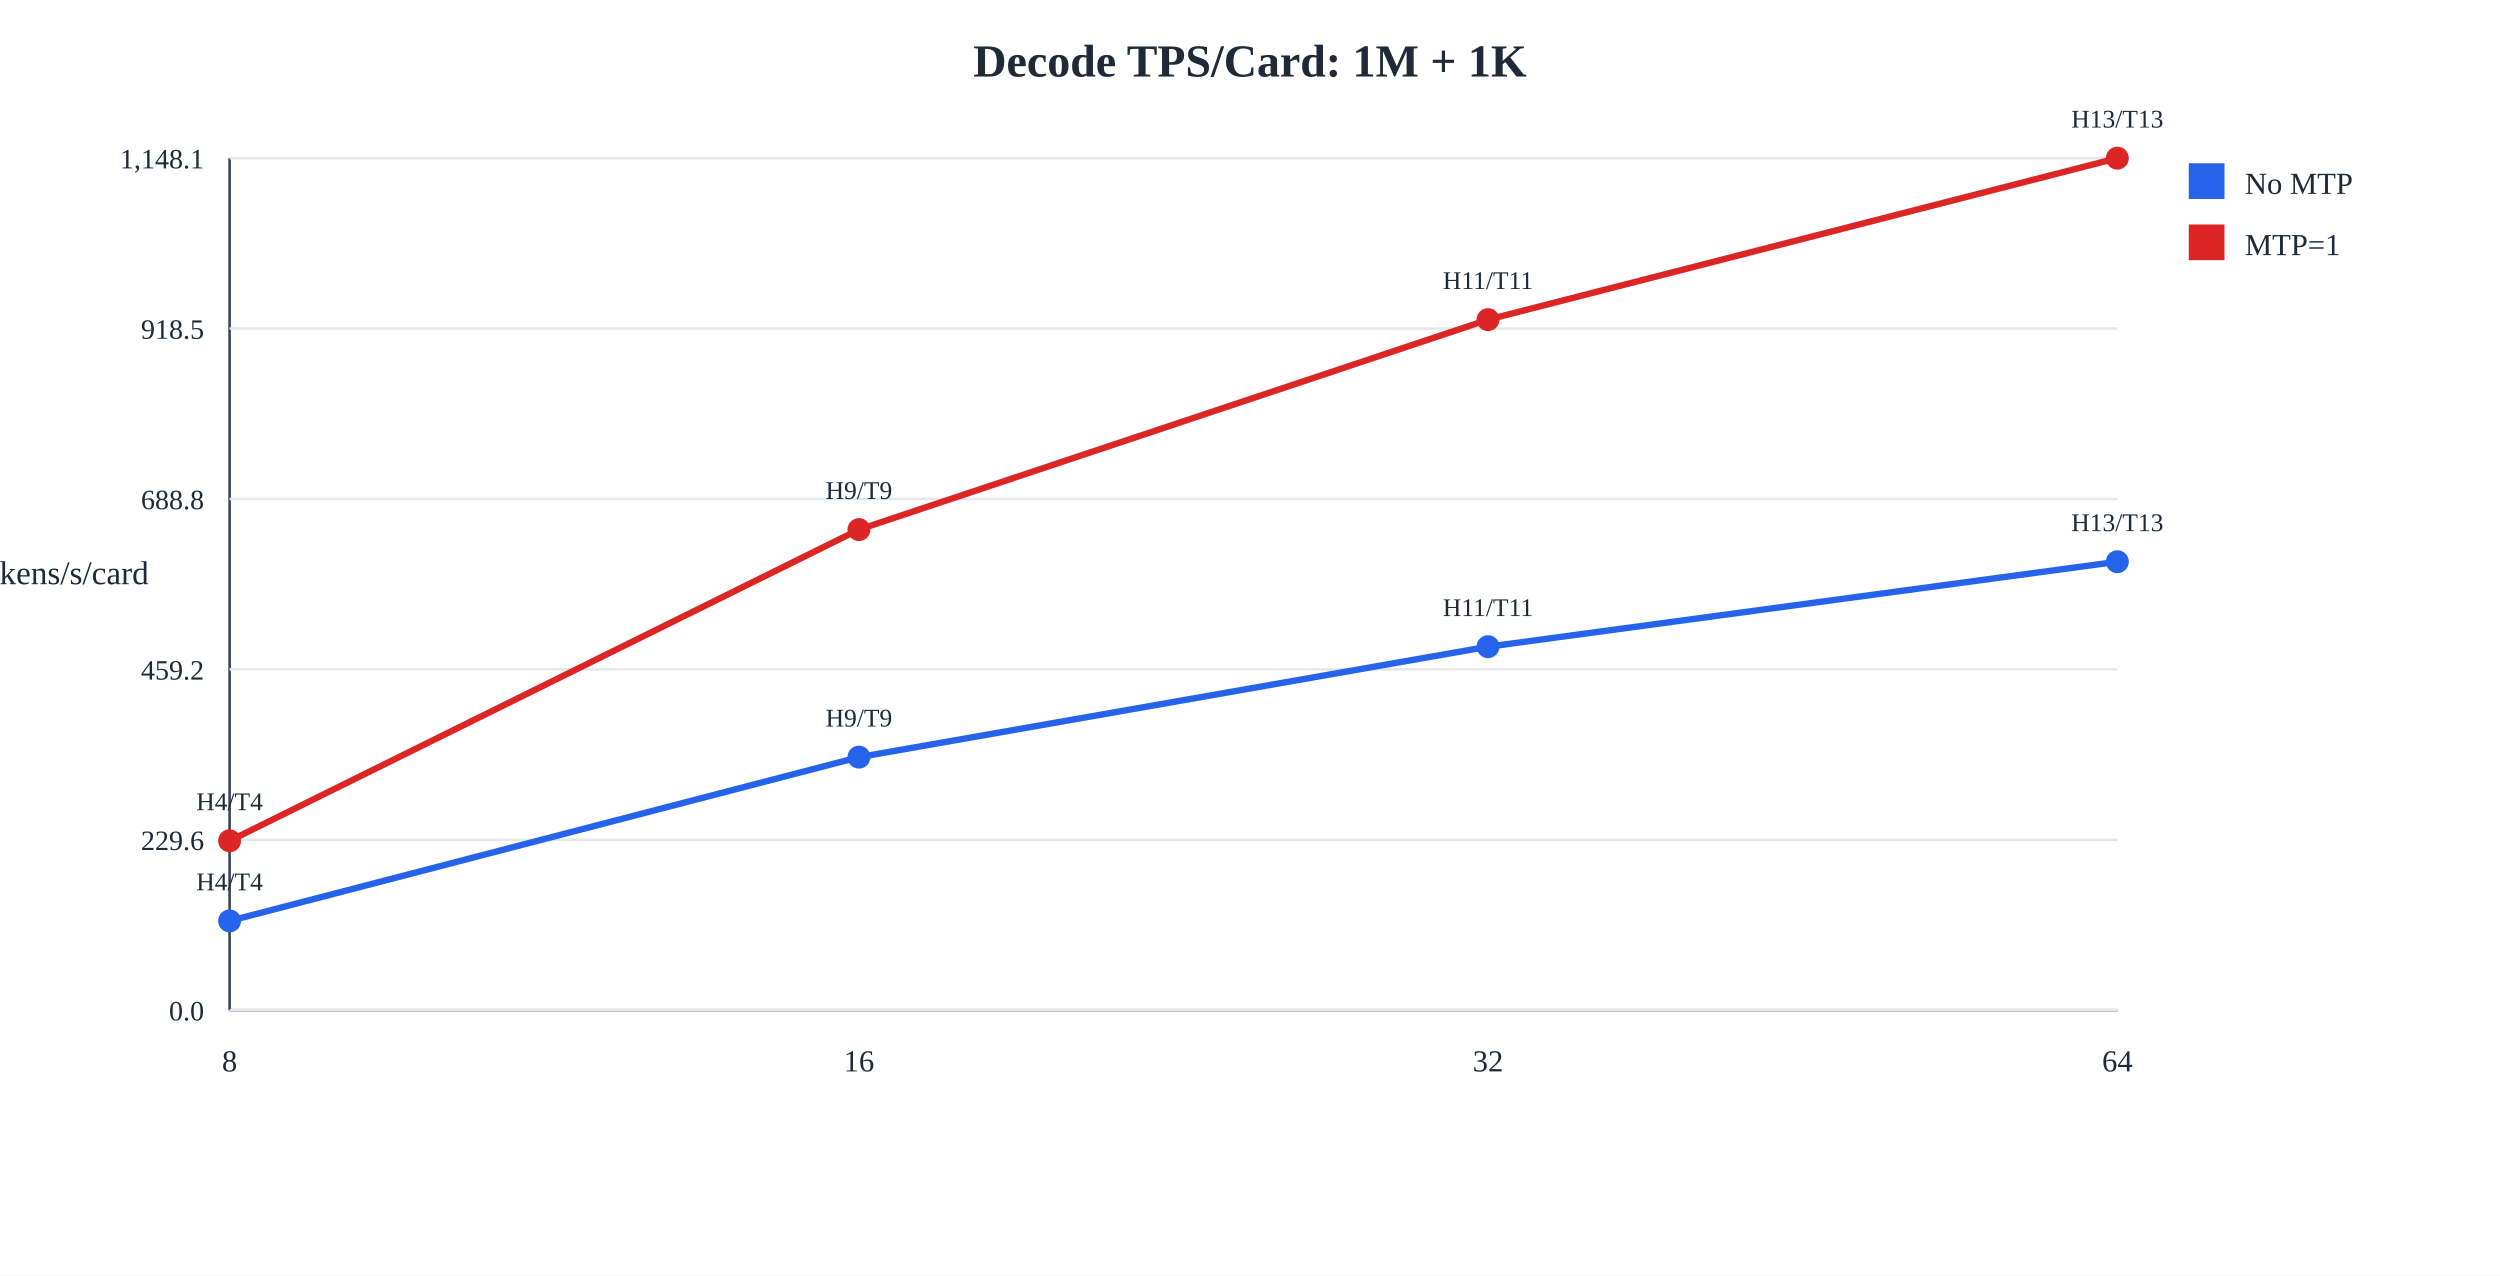
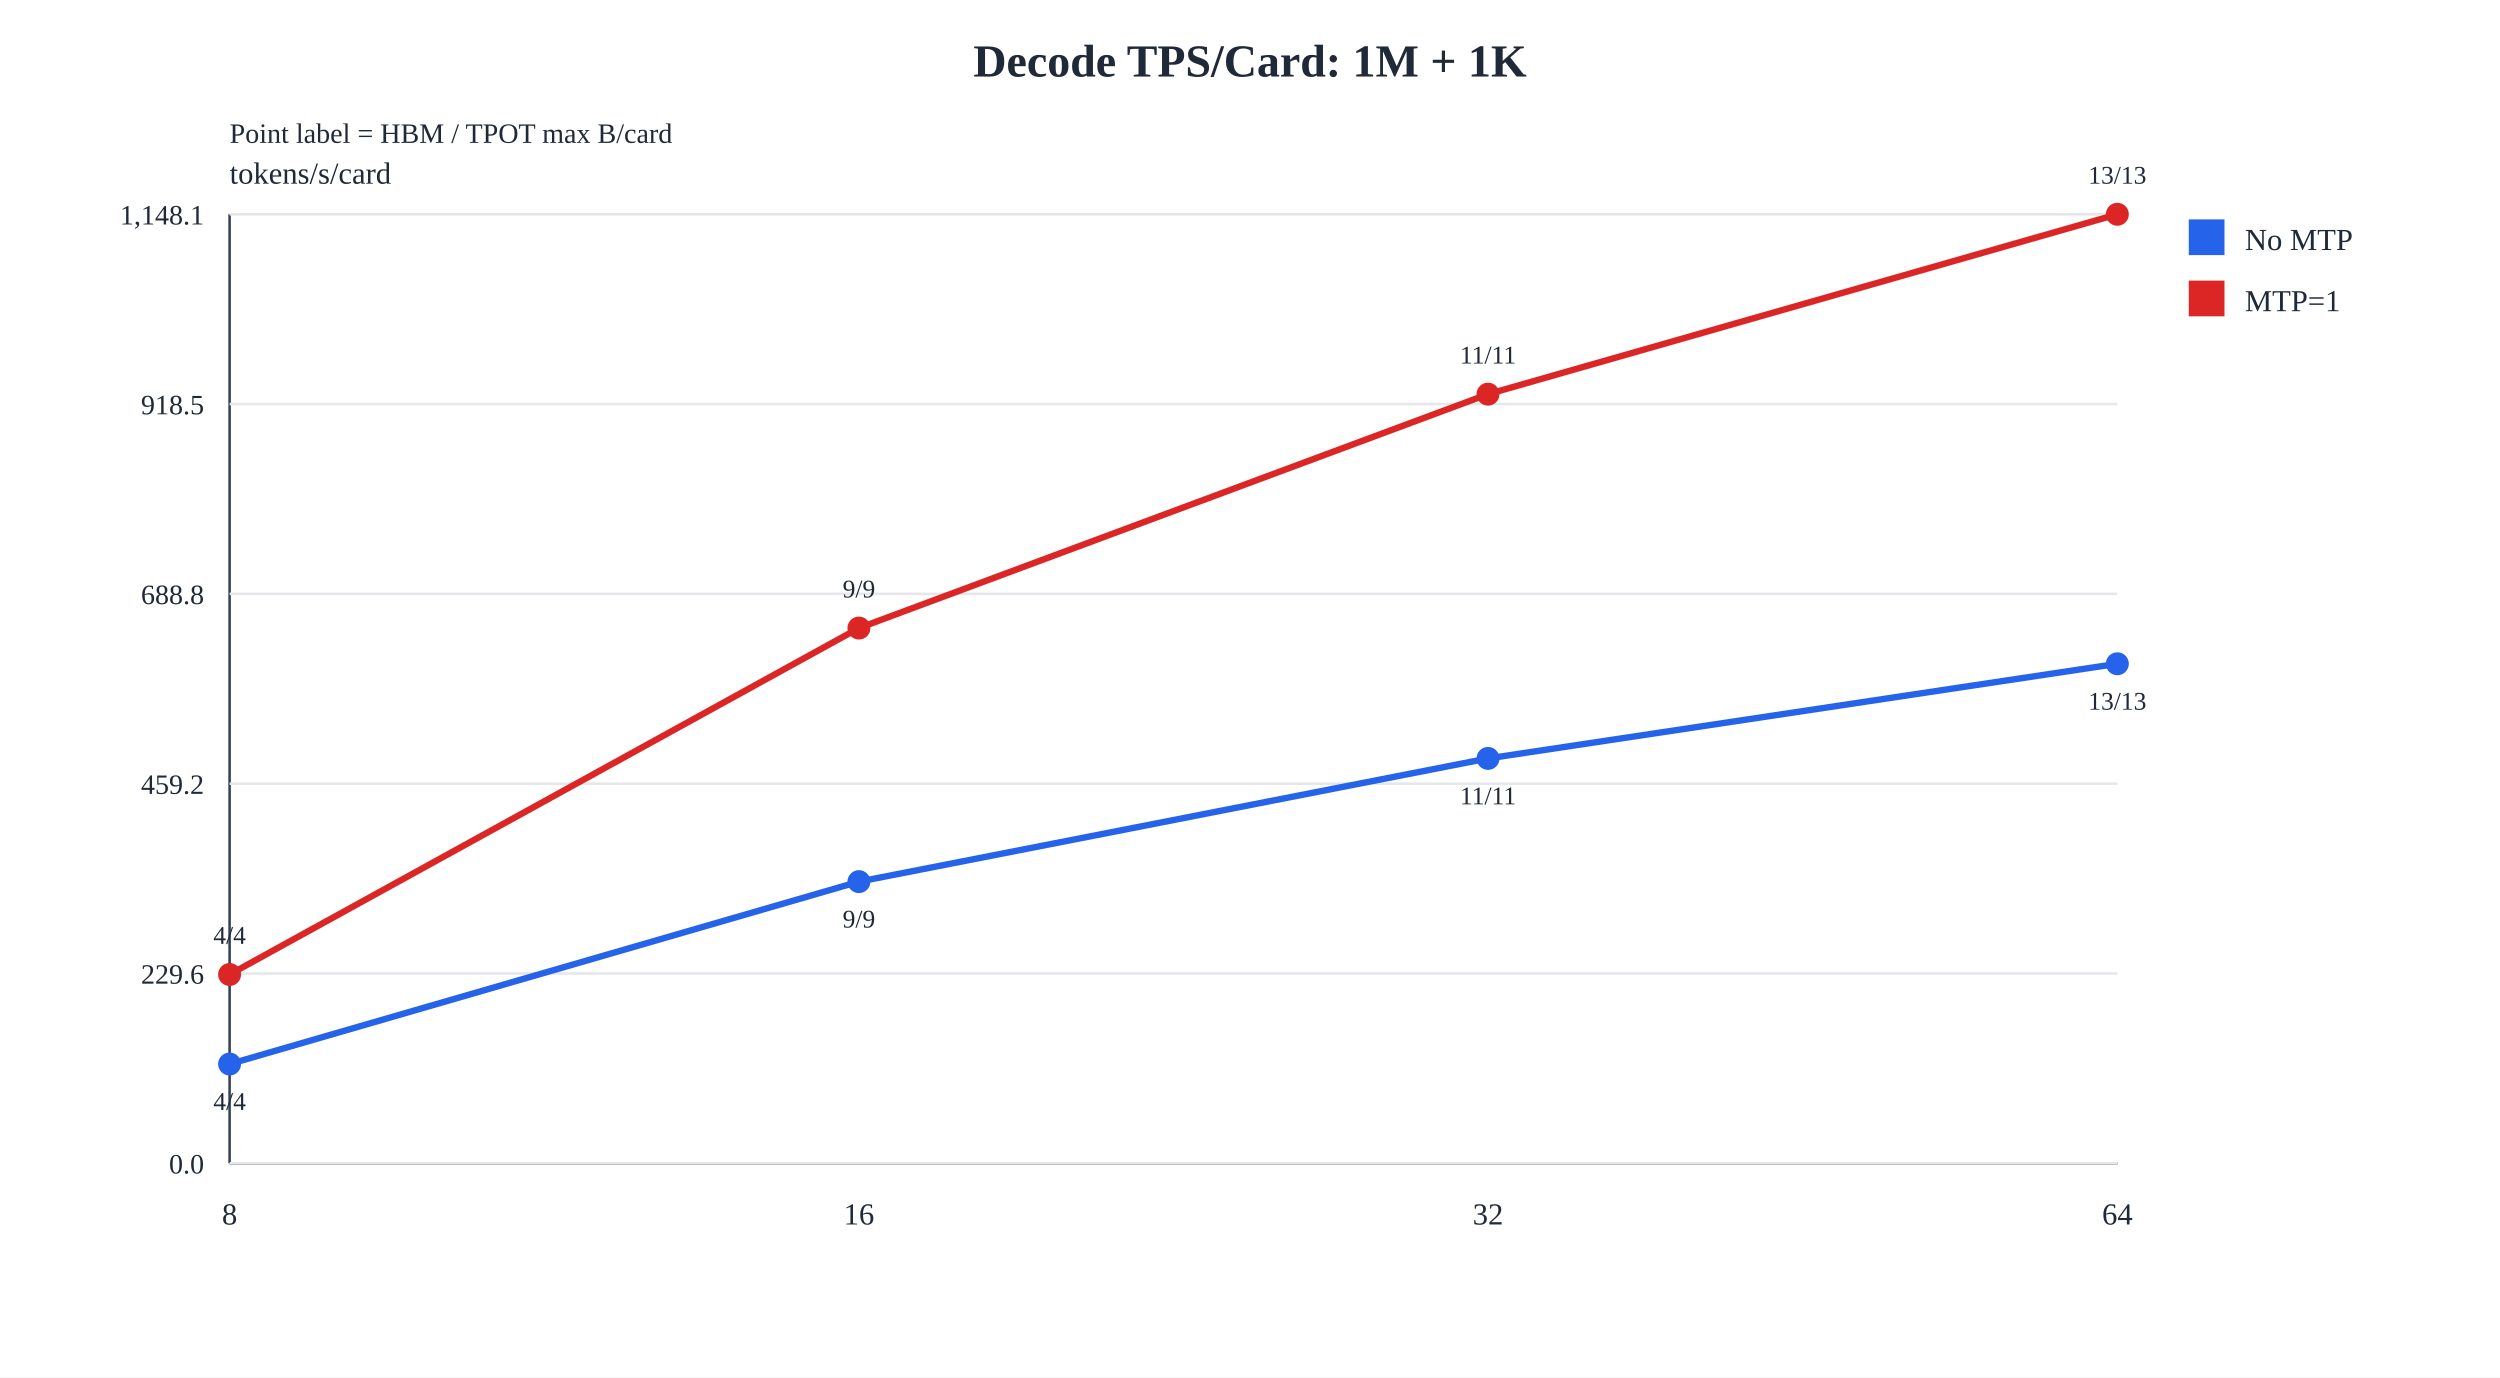
- <svg xmlns="http://www.w3.org/2000/svg" width="980" height="500" viewBox="0 0 980 500">
+ <svg xmlns="http://www.w3.org/2000/svg" width="980" height="540" viewBox="0 0 980 540">
  <rect width="100%" height="100%" fill="#ffffff" />
  <text x="490.0" y="30.0" font-size="18" font-weight="700" text-anchor="middle" fill="#1f2937">Decode TPS/Card: 1M + 1K</text>
-   <text x="24.0" y="229.0" font-size="13" font-weight="400" text-anchor="middle" fill="#1f2937">tokens/s/card</text>
-   <line x1="90" y1="62" x2="90" y2="396" stroke="#374151" />
-   <line x1="90" y1="396" x2="830" y2="396" stroke="#374151" />
-   <line x1="90" y1="396.0" x2="830" y2="396.0" stroke="#e5e7eb" />
-   <text x="80.0" y="400.0" font-size="11" font-weight="400" text-anchor="end" fill="#1f2937">0.0</text>
-   <line x1="90" y1="329.2" x2="830" y2="329.2" stroke="#e5e7eb" />
-   <text x="80.0" y="333.2" font-size="11" font-weight="400" text-anchor="end" fill="#1f2937">229.6</text>
-   <line x1="90" y1="262.4" x2="830" y2="262.4" stroke="#e5e7eb" />
-   <text x="80.0" y="266.4" font-size="11" font-weight="400" text-anchor="end" fill="#1f2937">459.2</text>
-   <line x1="90" y1="195.6" x2="830" y2="195.6" stroke="#e5e7eb" />
-   <text x="80.0" y="199.6" font-size="11" font-weight="400" text-anchor="end" fill="#1f2937">688.8</text>
-   <line x1="90" y1="128.8" x2="830" y2="128.8" stroke="#e5e7eb" />
-   <text x="80.0" y="132.8" font-size="11" font-weight="400" text-anchor="end" fill="#1f2937">918.5</text>
-   <line x1="90" y1="62.0" x2="830" y2="62.0" stroke="#e5e7eb" />
-   <text x="80.0" y="66.0" font-size="11" font-weight="400" text-anchor="end" fill="#1f2937">1,148.1</text>
-   <text x="90.0" y="420.0" font-size="12" font-weight="400" text-anchor="middle" fill="#1f2937">8</text>
-   <text x="336.7" y="420.0" font-size="12" font-weight="400" text-anchor="middle" fill="#1f2937">16</text>
-   <text x="583.3" y="420.0" font-size="12" font-weight="400" text-anchor="middle" fill="#1f2937">32</text>
-   <text x="830.0" y="420.0" font-size="12" font-weight="400" text-anchor="middle" fill="#1f2937">64</text>
-   <polyline points="90.0,361.0 336.7,296.8 583.3,253.5 830.0,220.2" fill="none" stroke="#2563eb" stroke-width="2.5" />
-   <circle cx="90.0" cy="361.0" r="4.5" fill="#2563eb" />
-   <text x="90.0" y="349.0" font-size="10" font-weight="400" text-anchor="middle" fill="#1f2937">H4/T4</text>
-   <circle cx="336.7" cy="296.8" r="4.5" fill="#2563eb" />
-   <text x="336.7" y="284.8" font-size="10" font-weight="400" text-anchor="middle" fill="#1f2937">H9/T9</text>
-   <circle cx="583.3" cy="253.5" r="4.5" fill="#2563eb" />
-   <text x="583.3" y="241.5" font-size="10" font-weight="400" text-anchor="middle" fill="#1f2937">H11/T11</text>
-   <circle cx="830.0" cy="220.2" r="4.5" fill="#2563eb" />
-   <text x="830.0" y="208.2" font-size="10" font-weight="400" text-anchor="middle" fill="#1f2937">H13/T13</text>
-   <rect x="858" y="64" width="14" height="14" fill="#2563eb" />
-   <text x="880.0" y="76.0" font-size="12" font-weight="400" text-anchor="start" fill="#1f2937">No MTP</text>
-   <polyline points="90.0,329.6 336.7,207.6 583.3,125.3 830.0,62.0" fill="none" stroke="#dc2626" stroke-width="2.5" />
-   <circle cx="90.0" cy="329.6" r="4.5" fill="#dc2626" />
-   <text x="90.0" y="317.6" font-size="10" font-weight="400" text-anchor="middle" fill="#1f2937">H4/T4</text>
-   <circle cx="336.7" cy="207.6" r="4.5" fill="#dc2626" />
-   <text x="336.7" y="195.6" font-size="10" font-weight="400" text-anchor="middle" fill="#1f2937">H9/T9</text>
-   <circle cx="583.3" cy="125.3" r="4.5" fill="#dc2626" />
-   <text x="583.3" y="113.3" font-size="10" font-weight="400" text-anchor="middle" fill="#1f2937">H11/T11</text>
-   <circle cx="830.0" cy="62.0" r="4.5" fill="#dc2626" />
-   <text x="830.0" y="50.0" font-size="10" font-weight="400" text-anchor="middle" fill="#1f2937">H13/T13</text>
-   <rect x="858" y="88" width="14" height="14" fill="#dc2626" />
-   <text x="880.0" y="100.0" font-size="12" font-weight="400" text-anchor="start" fill="#1f2937">MTP=1</text>
+   <text x="90.0" y="56.0" font-size="11" font-weight="400" text-anchor="start" fill="#1f2937">Point label = HBM / TPOT max B/card</text>
+   <text x="90.0" y="72.0" font-size="12" font-weight="400" text-anchor="start" fill="#1f2937">tokens/s/card</text>
+   <line x1="90" y1="84" x2="90" y2="456" stroke="#374151" />
+   <line x1="90" y1="456" x2="830" y2="456" stroke="#374151" />
+   <line x1="90" y1="456.0" x2="830" y2="456.0" stroke="#e5e7eb" />
+   <text x="80.0" y="460.0" font-size="11" font-weight="400" text-anchor="end" fill="#1f2937">0.0</text>
+   <line x1="90" y1="381.6" x2="830" y2="381.6" stroke="#e5e7eb" />
+   <text x="80.0" y="385.6" font-size="11" font-weight="400" text-anchor="end" fill="#1f2937">229.6</text>
+   <line x1="90" y1="307.2" x2="830" y2="307.2" stroke="#e5e7eb" />
+   <text x="80.0" y="311.2" font-size="11" font-weight="400" text-anchor="end" fill="#1f2937">459.2</text>
+   <line x1="90" y1="232.8" x2="830" y2="232.8" stroke="#e5e7eb" />
+   <text x="80.0" y="236.8" font-size="11" font-weight="400" text-anchor="end" fill="#1f2937">688.8</text>
+   <line x1="90" y1="158.4" x2="830" y2="158.4" stroke="#e5e7eb" />
+   <text x="80.0" y="162.4" font-size="11" font-weight="400" text-anchor="end" fill="#1f2937">918.5</text>
+   <line x1="90" y1="84.0" x2="830" y2="84.0" stroke="#e5e7eb" />
+   <text x="80.0" y="88.0" font-size="11" font-weight="400" text-anchor="end" fill="#1f2937">1,148.1</text>
+   <text x="90.0" y="480.0" font-size="12" font-weight="400" text-anchor="middle" fill="#1f2937">8</text>
+   <text x="336.7" y="480.0" font-size="12" font-weight="400" text-anchor="middle" fill="#1f2937">16</text>
+   <text x="583.3" y="480.0" font-size="12" font-weight="400" text-anchor="middle" fill="#1f2937">32</text>
+   <text x="830.0" y="480.0" font-size="12" font-weight="400" text-anchor="middle" fill="#1f2937">64</text>
+   <polyline points="90.0,417.1 336.7,345.6 583.3,297.3 830.0,260.2" fill="none" stroke="#2563eb" stroke-width="2.5" />
+   <circle cx="90.0" cy="417.1" r="4.5" fill="#2563eb" />
+   <text x="90.0" y="435.1" font-size="10" font-weight="400" text-anchor="middle" fill="#1f2937">4/4</text>
+   <circle cx="336.7" cy="345.6" r="4.5" fill="#2563eb" />
+   <text x="336.7" y="363.6" font-size="10" font-weight="400" text-anchor="middle" fill="#1f2937">9/9</text>
+   <circle cx="583.3" cy="297.3" r="4.5" fill="#2563eb" />
+   <text x="583.3" y="315.3" font-size="10" font-weight="400" text-anchor="middle" fill="#1f2937">11/11</text>
+   <circle cx="830.0" cy="260.2" r="4.5" fill="#2563eb" />
+   <text x="830.0" y="278.2" font-size="10" font-weight="400" text-anchor="middle" fill="#1f2937">13/13</text>
+   <rect x="858" y="86" width="14" height="14" fill="#2563eb" />
+   <text x="880.0" y="98.0" font-size="12" font-weight="400" text-anchor="start" fill="#1f2937">No MTP</text>
+   <polyline points="90.0,382.0 336.7,246.2 583.3,154.5 830.0,84.0" fill="none" stroke="#dc2626" stroke-width="2.5" />
+   <circle cx="90.0" cy="382.0" r="4.5" fill="#dc2626" />
+   <text x="90.0" y="370.0" font-size="10" font-weight="400" text-anchor="middle" fill="#1f2937">4/4</text>
+   <circle cx="336.7" cy="246.2" r="4.5" fill="#dc2626" />
+   <text x="336.7" y="234.2" font-size="10" font-weight="400" text-anchor="middle" fill="#1f2937">9/9</text>
+   <circle cx="583.3" cy="154.5" r="4.5" fill="#dc2626" />
+   <text x="583.3" y="142.5" font-size="10" font-weight="400" text-anchor="middle" fill="#1f2937">11/11</text>
+   <circle cx="830.0" cy="84.0" r="4.5" fill="#dc2626" />
+   <text x="830.0" y="72.0" font-size="10" font-weight="400" text-anchor="middle" fill="#1f2937">13/13</text>
+   <rect x="858" y="110" width="14" height="14" fill="#dc2626" />
+   <text x="880.0" y="122.0" font-size="12" font-weight="400" text-anchor="start" fill="#1f2937">MTP=1</text>
</svg>
